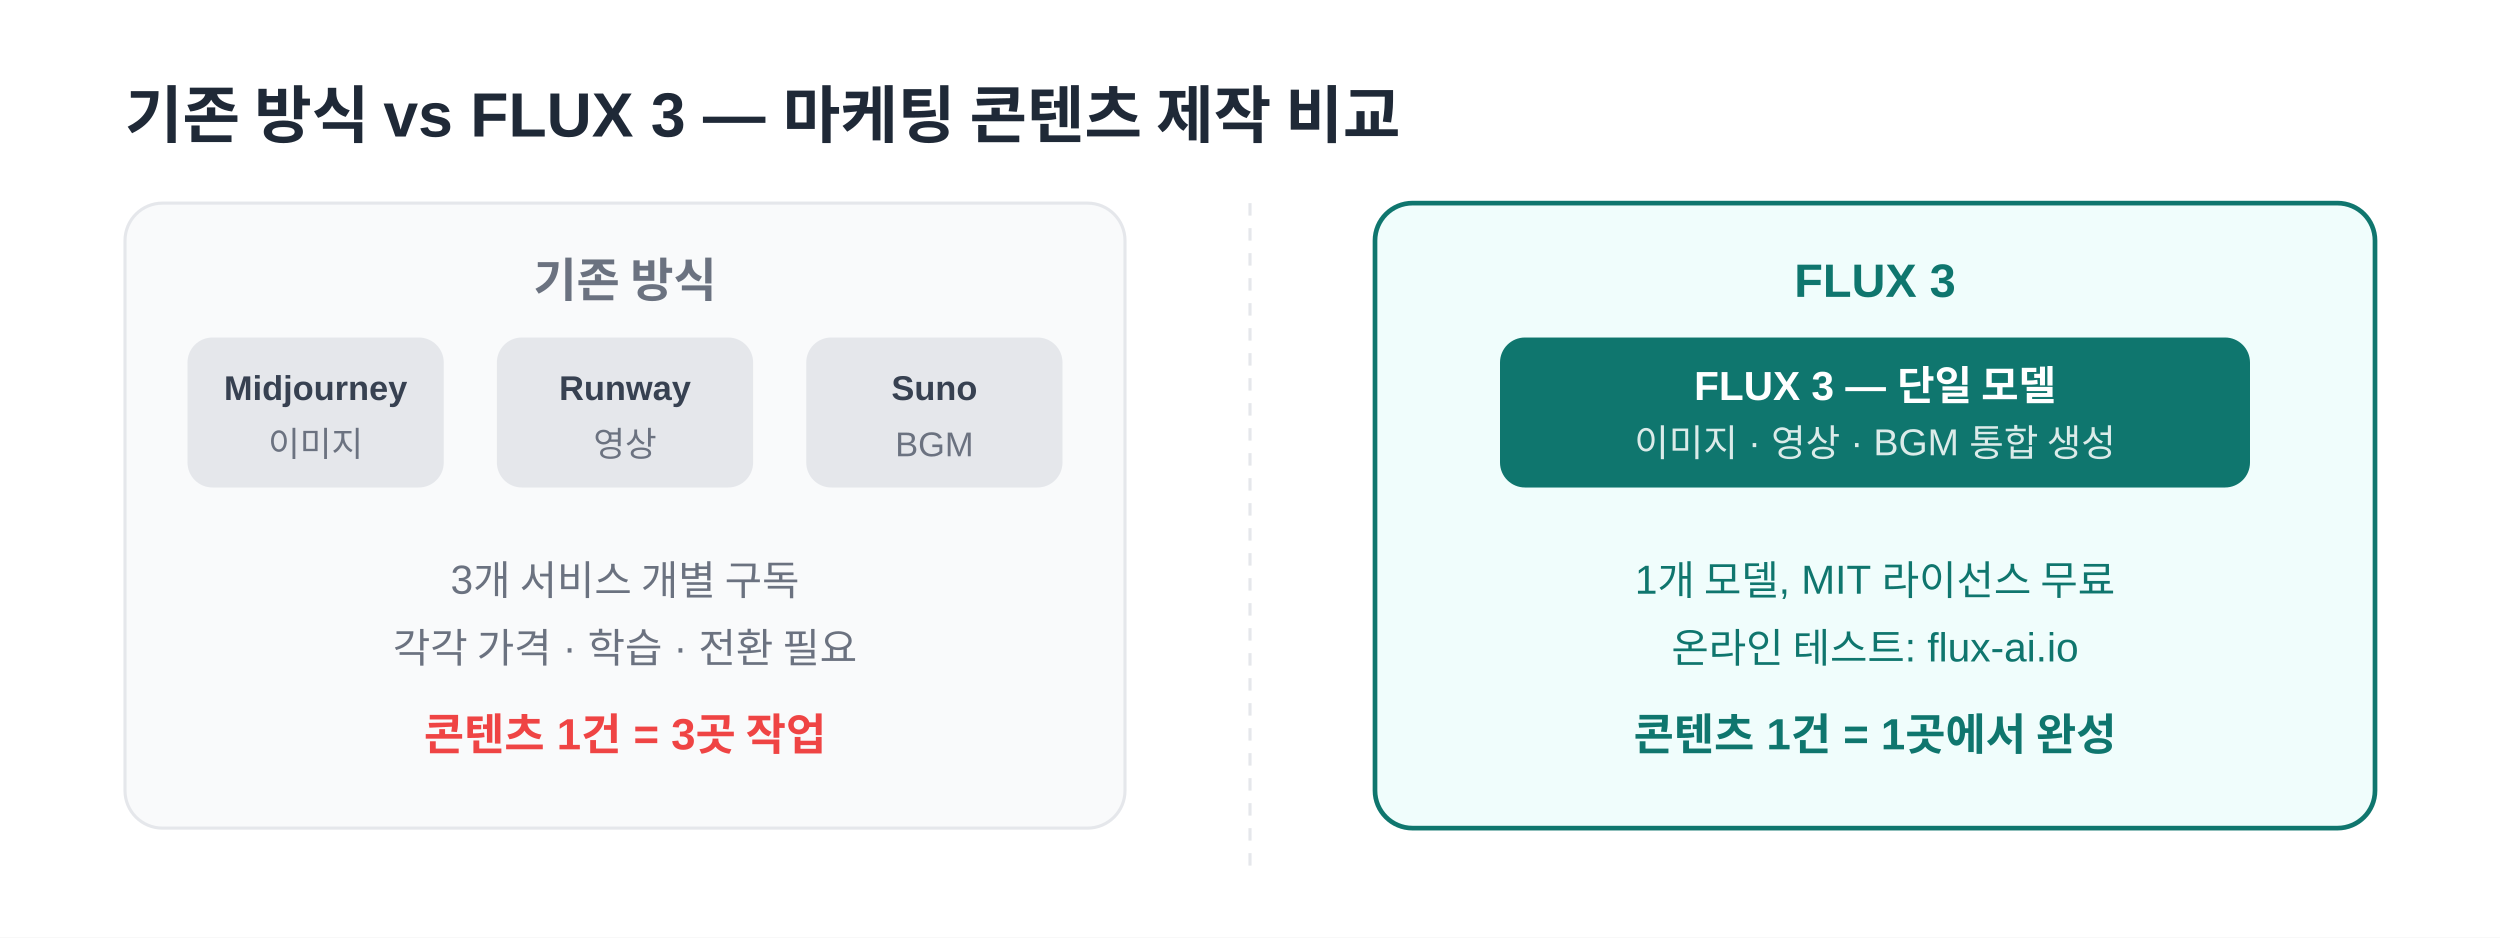
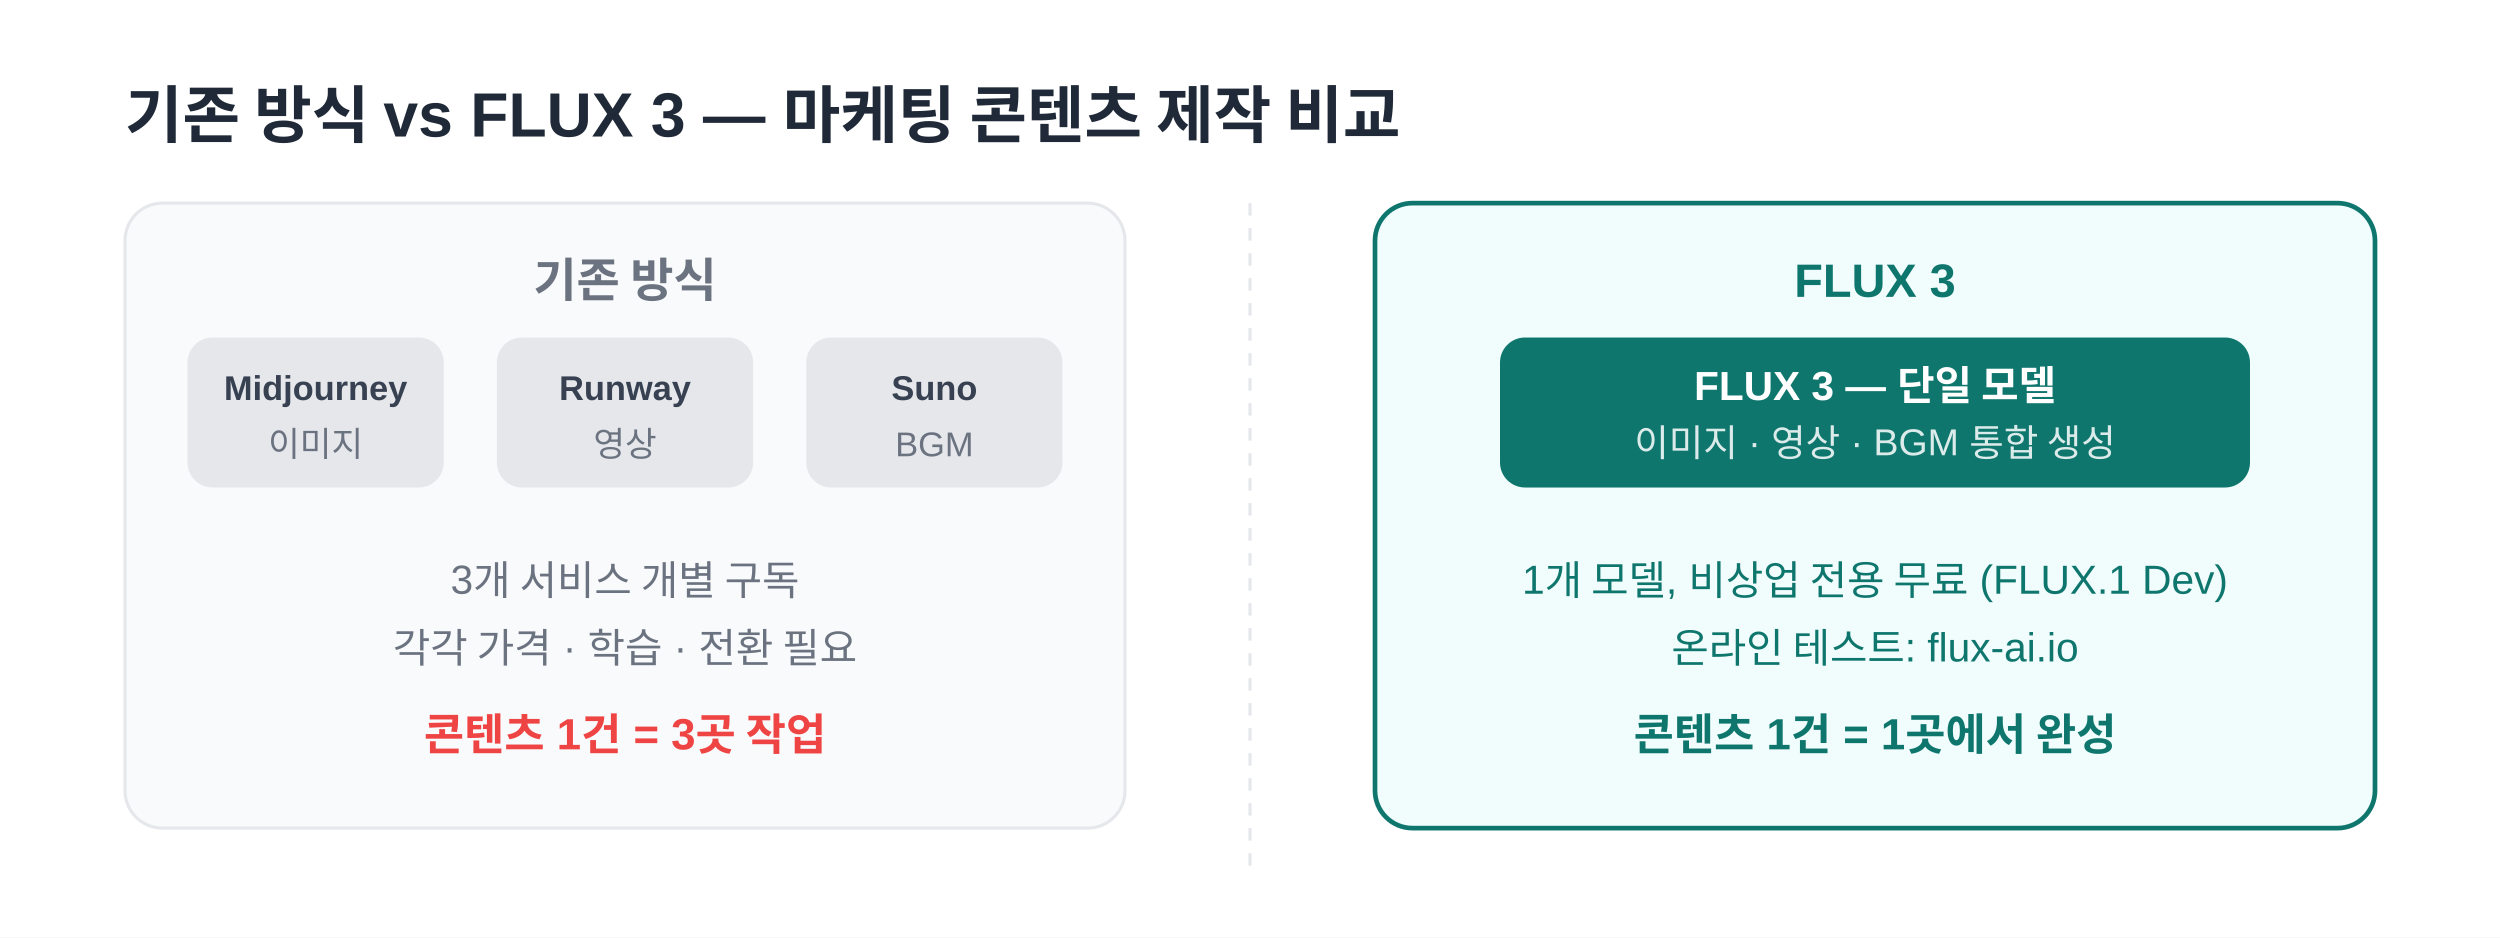
<svg xmlns="http://www.w3.org/2000/svg" viewBox="0 0 800 300" width="800" height="300" font-family="Arial, 'Malgun Gothic', sans-serif">
  <rect width="800" height="300" fill="#ffffff" />
  <text x="40" y="44" font-size="20" font-weight="800" fill="#1f2937">기존 방식 vs FLUX 3 — 마케팅 콘텐츠 제작 비교</text>
  <line x1="400" y1="65" x2="400" y2="280" stroke="#e5e7eb" stroke-width="1" stroke-dasharray="4,4" />
  <rect x="40" y="65" width="320" height="200" rx="12" fill="#f9fafb" stroke="#e5e7eb" stroke-width="1" />
  <text x="200" y="95" text-anchor="middle" font-size="15" font-weight="700" fill="#6b7280">기존 방식</text>
  <rect x="60" y="108" width="82" height="48" rx="8" fill="#e5e7eb" />
  <text x="101" y="128" text-anchor="middle" font-size="11" font-weight="600" fill="#374151">Midjourney</text>
  <text x="101" y="146" text-anchor="middle" font-size="11" fill="#6b7280">이미지</text>
  <rect x="159" y="108" width="82" height="48" rx="8" fill="#e5e7eb" />
  <text x="200" y="128" text-anchor="middle" font-size="11" font-weight="600" fill="#374151">Runway</text>
  <text x="200" y="146" text-anchor="middle" font-size="11" fill="#6b7280">영상</text>
  <rect x="258" y="108" width="82" height="48" rx="8" fill="#e5e7eb" />
  <text x="299" y="128" text-anchor="middle" font-size="11" font-weight="600" fill="#374151">Suno</text>
  <text x="299" y="146" text-anchor="middle" font-size="11" fill="#6b7280">BGM</text>
  <text x="200" y="190" text-anchor="middle" font-size="13" fill="#6b7280">3개 서비스 개별 구독</text>
  <text x="200" y="212" text-anchor="middle" font-size="13" fill="#6b7280">각각 가격 · 학습 · 전환 필요</text>
  <text x="200" y="240" text-anchor="middle" font-size="14" font-weight="700" fill="#ef4444">콘텐츠 1건 = 3곳 작업</text>
  <rect x="440" y="65" width="320" height="200" rx="12" fill="#f0fdfc" stroke="#0f766e" stroke-width="1.5" />
  <text x="600" y="95" text-anchor="middle" font-size="15" font-weight="700" fill="#0f766e">FLUX 3</text>
  <rect x="480" y="108" width="240" height="48" rx="8" fill="#0f766e" />
  <text x="600" y="128" text-anchor="middle" font-size="13" font-weight="700" fill="white">FLUX 3 — 단일 모델</text>
  <text x="600" y="146" text-anchor="middle" font-size="12" fill="white" opacity="0.85">이미지 · 영상 · BGM 통합 생성</text>
-   <text x="600" y="190" text-anchor="middle" font-size="13" fill="#0f766e">1개 모델, MIT 라이선스 무료</text>
+   <text x="600" y="190" text-anchor="middle" font-size="13" fill="#0f766e">1개 모델, 비상업 전용 무료 (FLUX.1 Dev)</text>
  <text x="600" y="212" text-anchor="middle" font-size="13" fill="#0f766e">온라인 테스트: flux-ai.io</text>
  <text x="600" y="240" text-anchor="middle" font-size="14" font-weight="700" fill="#0f766e">콘텐츠 1건 = 1곳에서 완성</text>
</svg>
